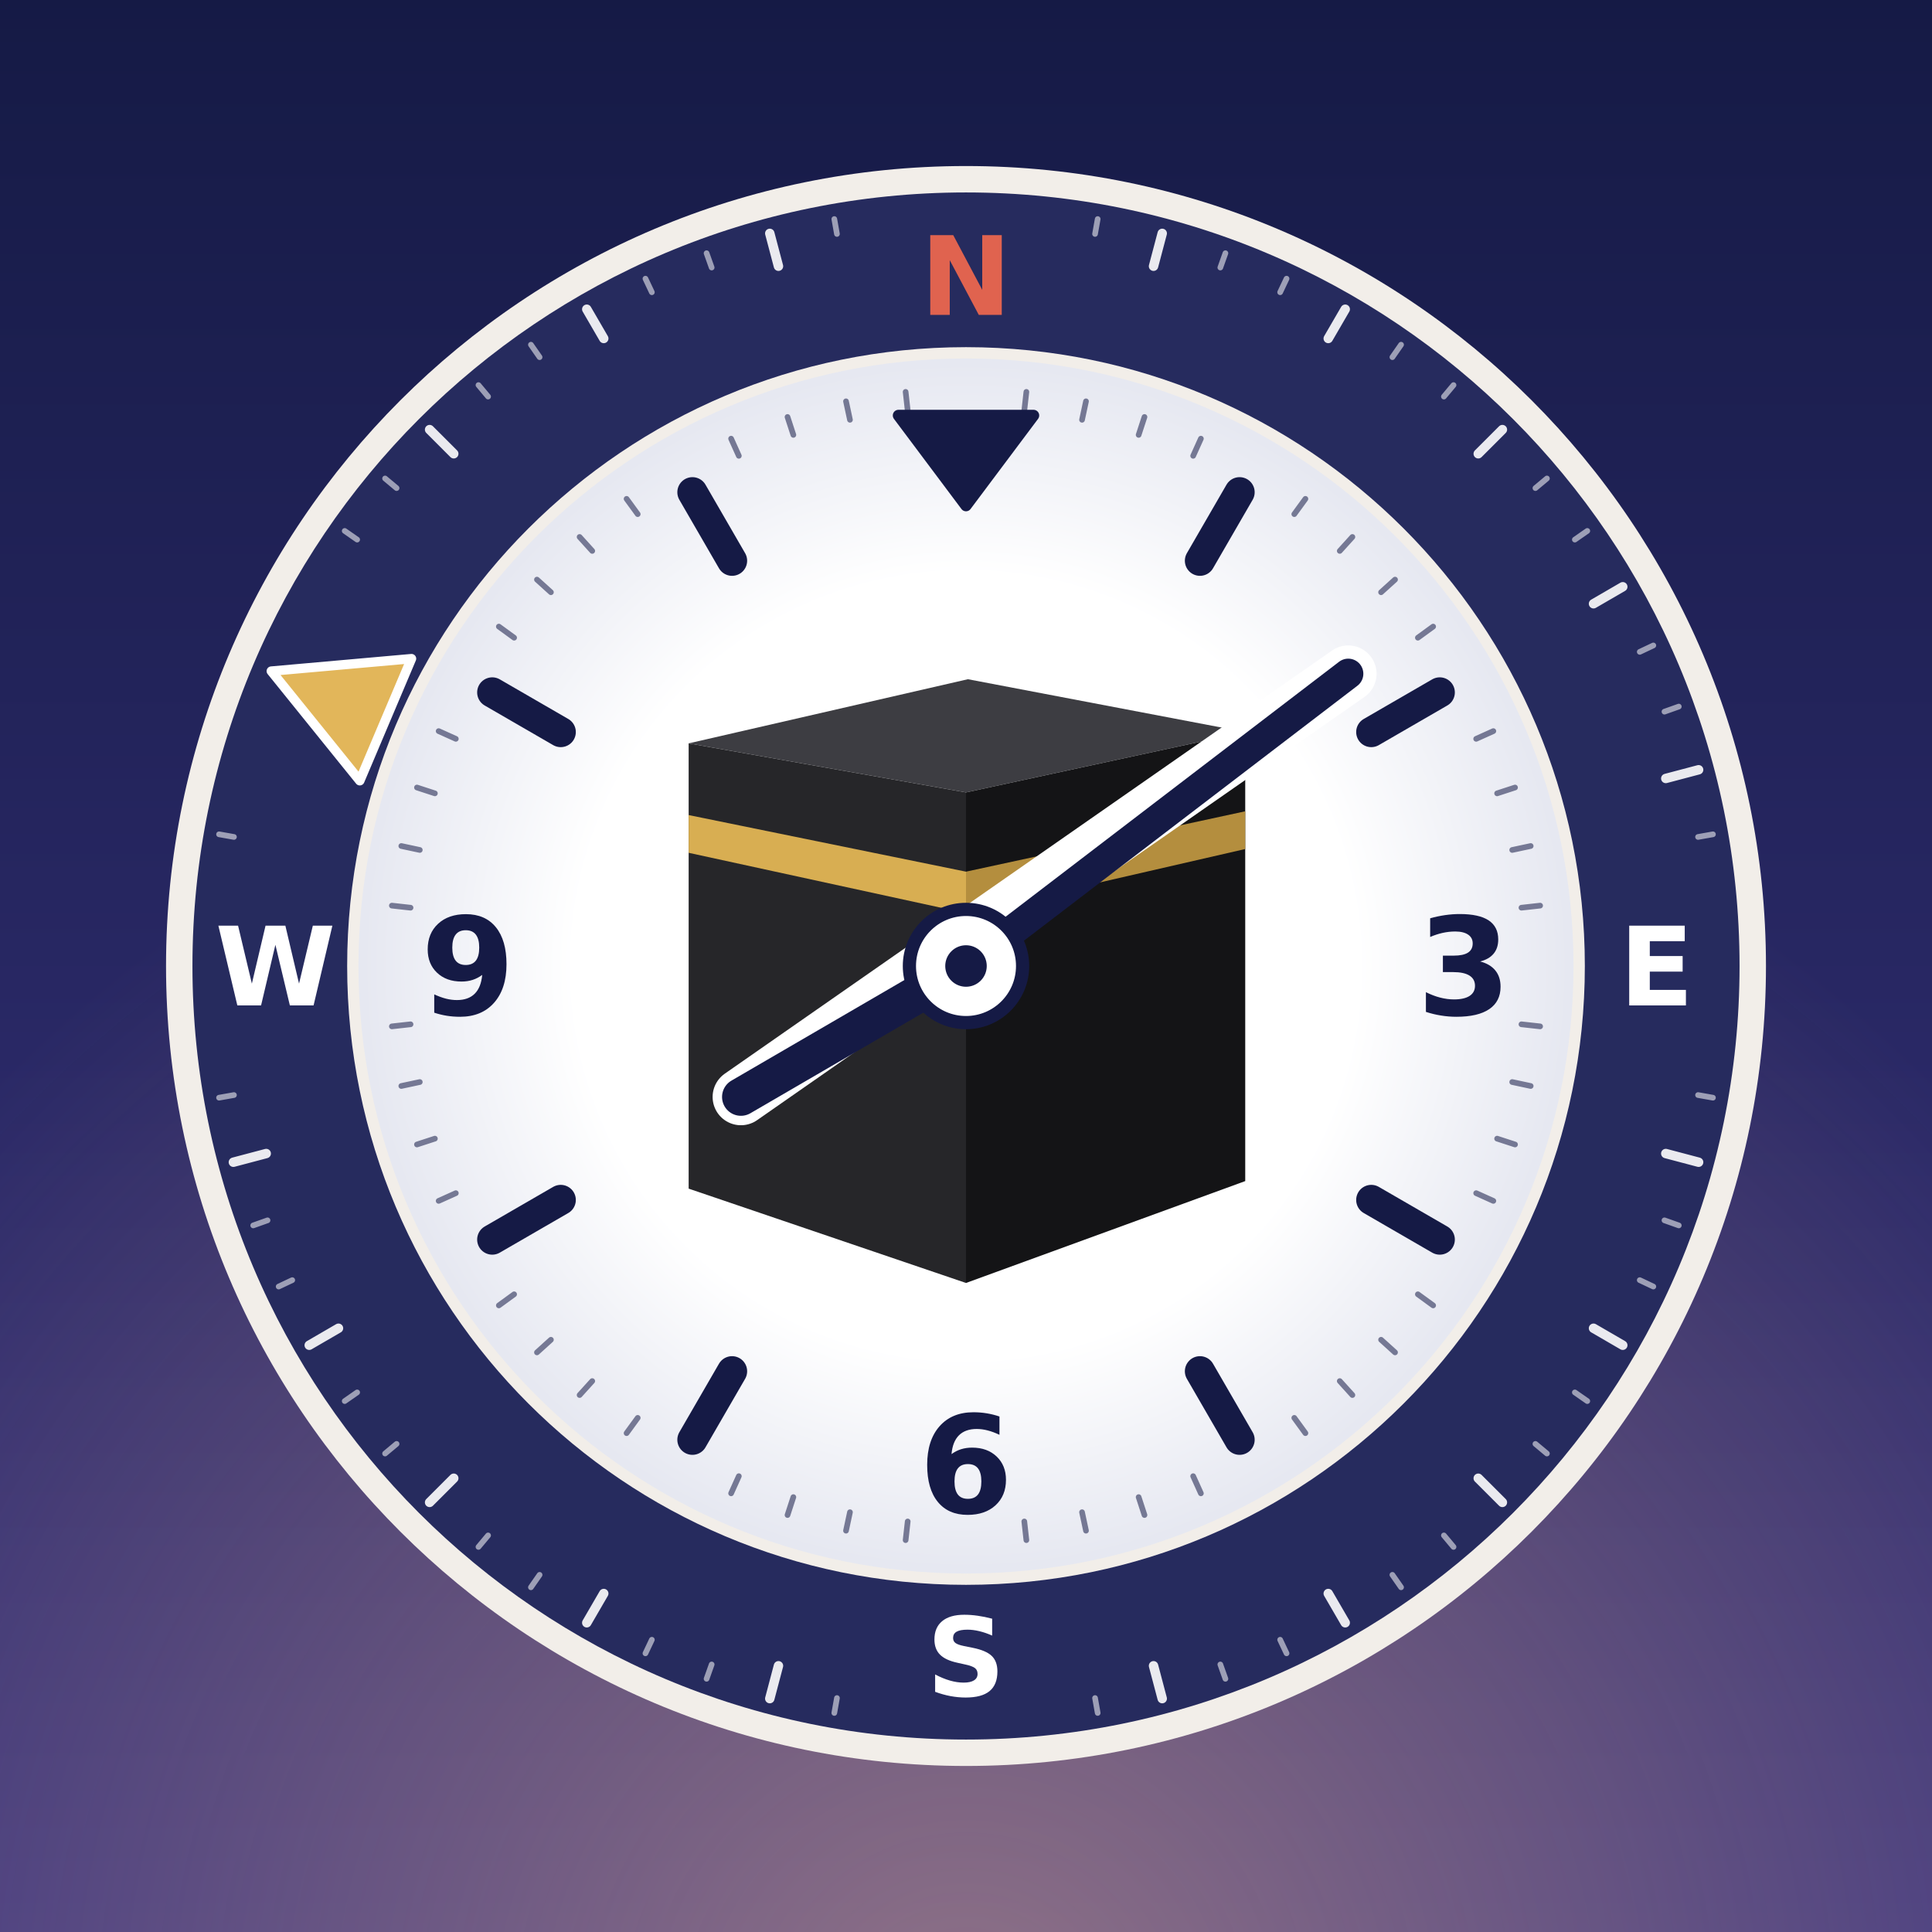
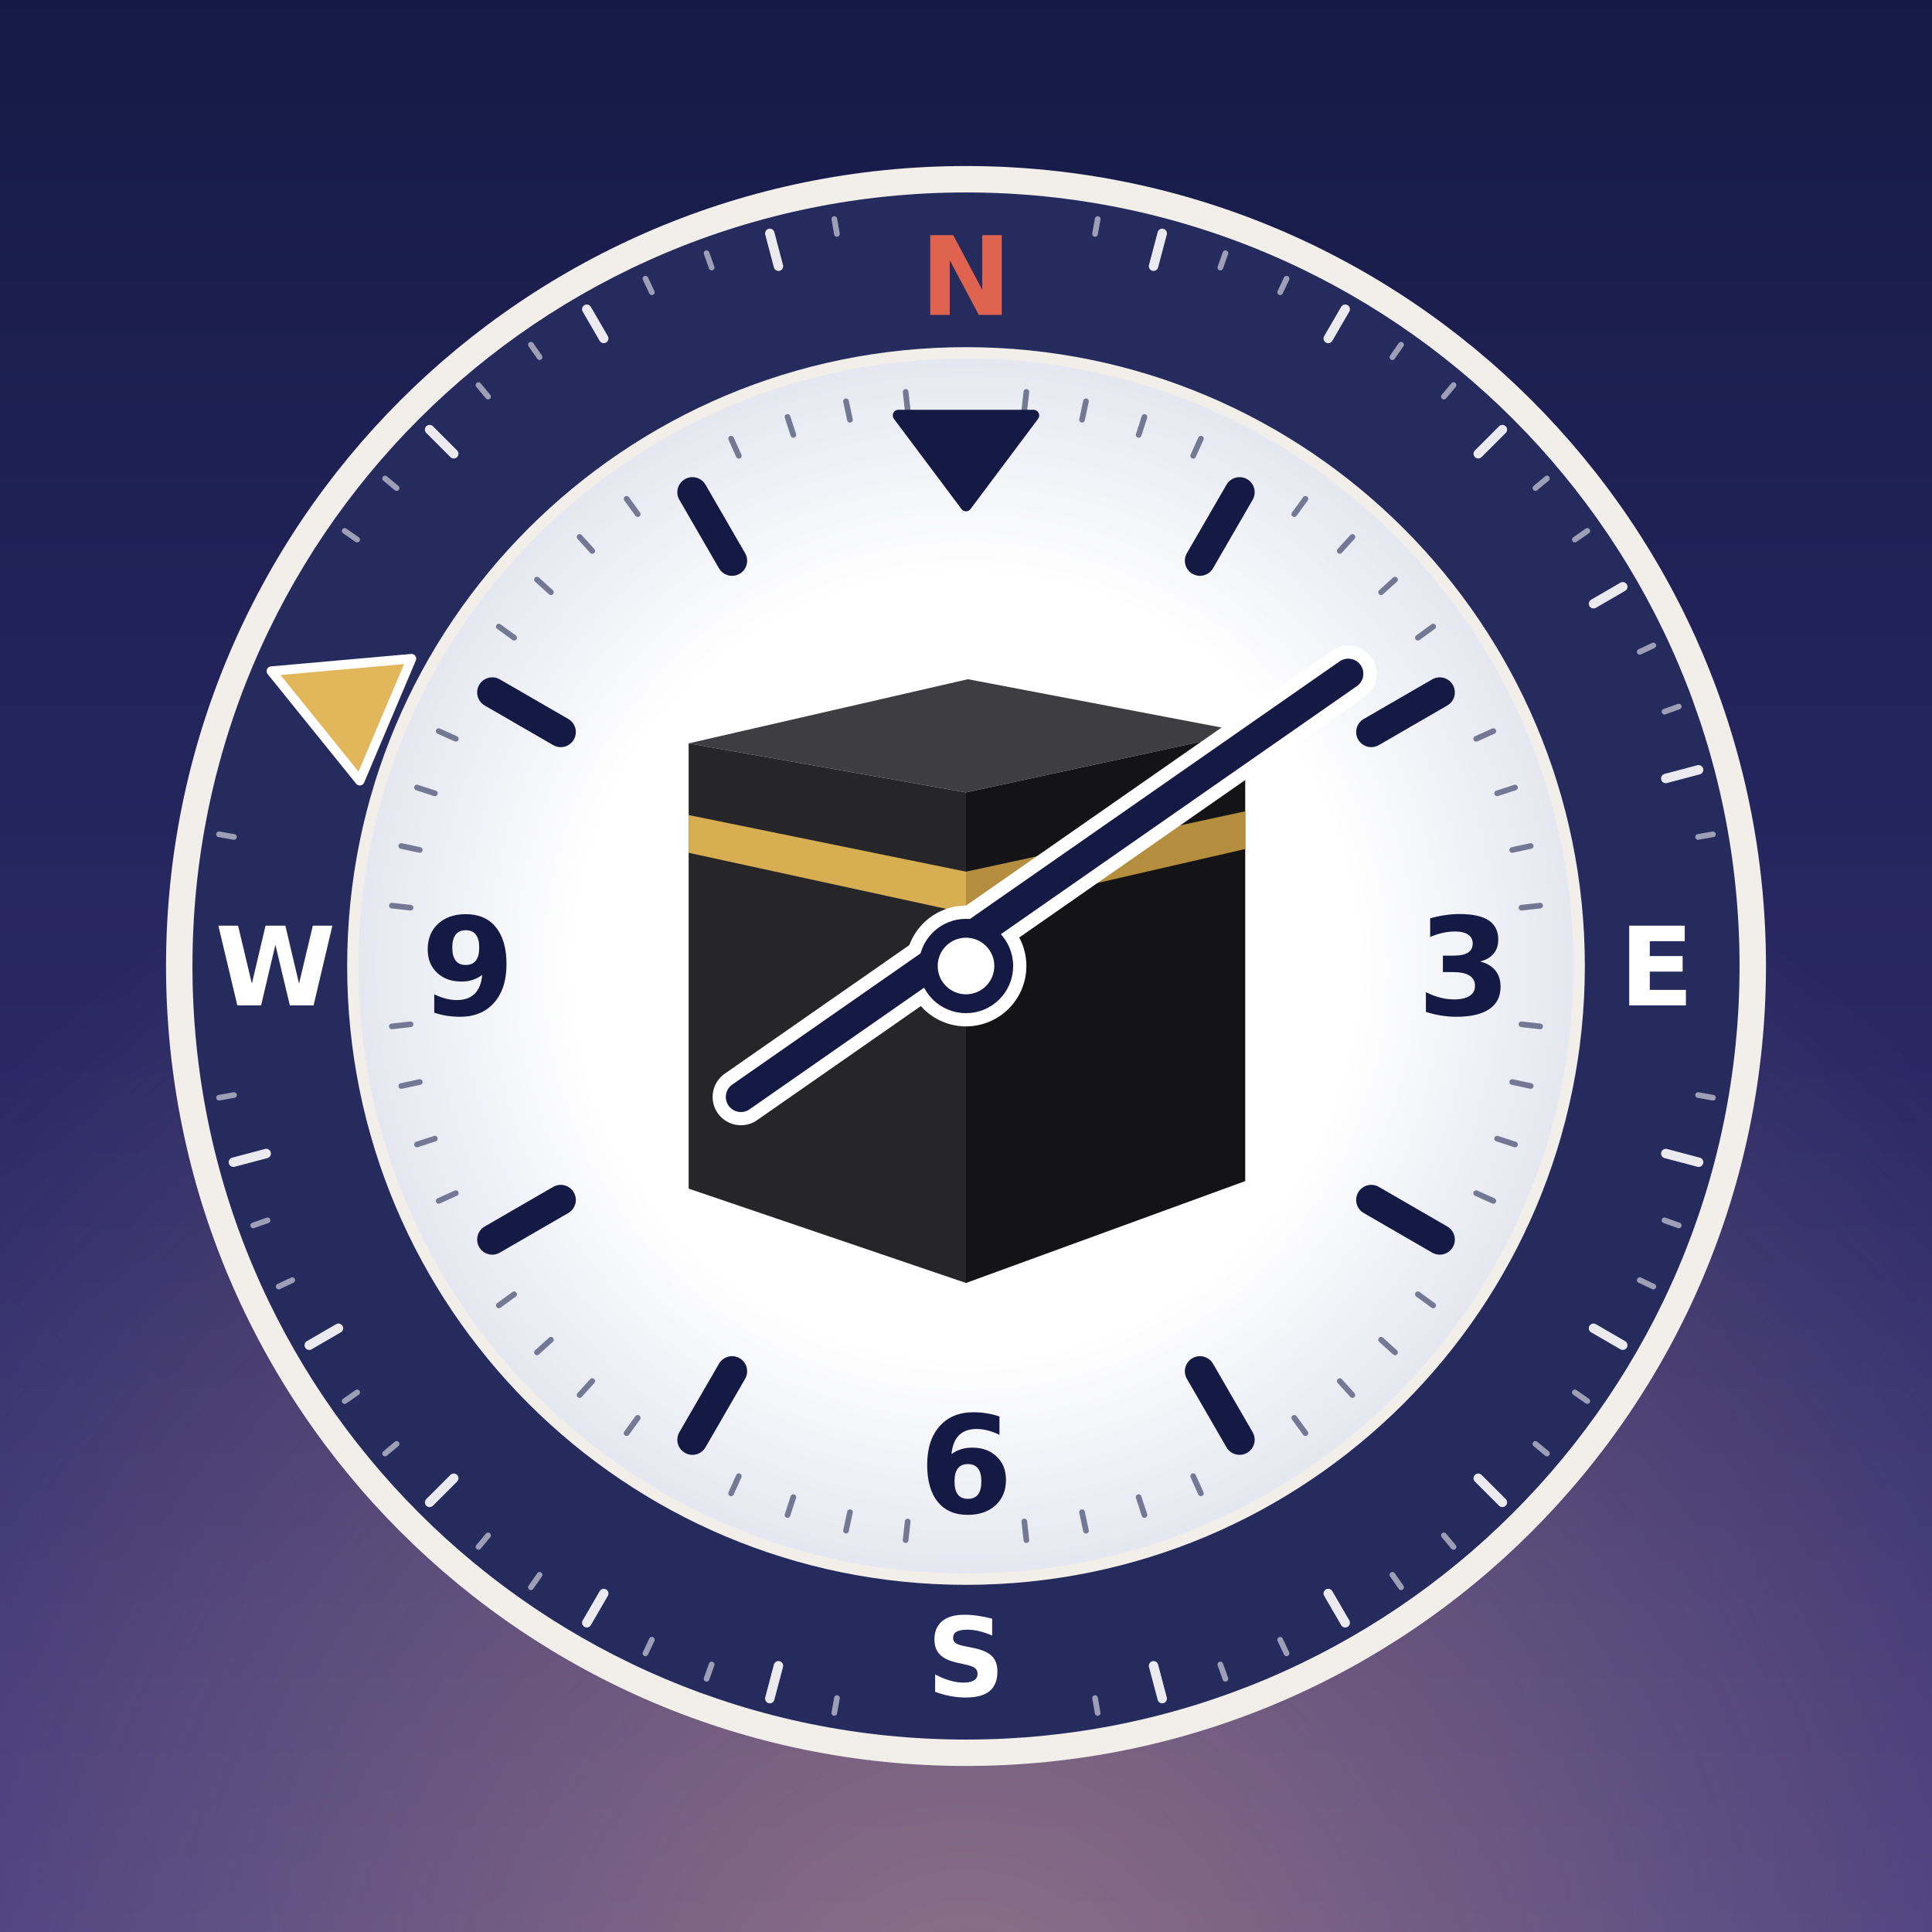
<svg xmlns="http://www.w3.org/2000/svg" width="1024" height="1024" viewBox="0 0 1024 1024">
  <defs>
    <linearGradient id="n" x1="0" y1="0" x2="0" y2="1">
      <stop offset="0" stop-color="#151A45" />
      <stop offset="1" stop-color="#3A3480" />
    </linearGradient>
    <radialGradient id="g" cx="0.5" cy="1.05" r="0.7">
      <stop offset="0" stop-color="#F7BD8F" stop-opacity="0.45" />
      <stop offset="1" stop-color="#F7BD8F" stop-opacity="0" />
    </radialGradient>
    <radialGradient id="face" cx="0.5" cy="0.5" r="0.5">
      <stop offset="0.65" stop-color="#FFFFFF" />
      <stop offset="1" stop-color="#E6E8F1" />
    </radialGradient>
  </defs>
  <rect width="1024" height="1024" fill="url(#n)" />
  <rect width="1024" height="1024" fill="url(#g)" />
  <circle cx="512" cy="512" r="424" fill="#F2EEE9" />
  <circle cx="512" cy="512" r="410" fill="#262B5E" />
  <text x="512.0" y="166.9" text-anchor="middle" font-family="DejaVu Sans, Helvetica, Arial" font-weight="bold" font-size="58" fill="#E0634F">N</text>
  <text x="878.0" y="532.9" text-anchor="middle" font-family="DejaVu Sans, Helvetica, Arial" font-weight="bold" font-size="58" fill="#FFFFFF">E</text>
  <text x="512.0" y="898.9" text-anchor="middle" font-family="DejaVu Sans, Helvetica, Arial" font-weight="bold" font-size="58" fill="#FFFFFF">S</text>
  <text x="146.0" y="532.9" text-anchor="middle" font-family="DejaVu Sans, Helvetica, Arial" font-weight="bold" font-size="58" fill="#FFFFFF">W</text>
  <line x1="580.4" y1="124.0" x2="581.8" y2="116.1" stroke="#FFFFFF" stroke-opacity="0.55" stroke-width="3" stroke-linecap="round" />
  <line x1="611.4" y1="141.1" x2="616.0" y2="123.7" stroke="#FFFFFF" stroke-opacity="0.9" stroke-width="5" stroke-linecap="round" />
  <line x1="646.8" y1="141.8" x2="649.5" y2="134.2" stroke="#FFFFFF" stroke-opacity="0.55" stroke-width="3" stroke-linecap="round" />
  <line x1="678.5" y1="154.9" x2="681.9" y2="147.7" stroke="#FFFFFF" stroke-opacity="0.55" stroke-width="3" stroke-linecap="round" />
  <line x1="704.0" y1="179.4" x2="713.0" y2="163.9" stroke="#FFFFFF" stroke-opacity="0.9" stroke-width="5" stroke-linecap="round" />
  <line x1="738.0" y1="189.3" x2="742.6" y2="182.7" stroke="#FFFFFF" stroke-opacity="0.55" stroke-width="3" stroke-linecap="round" />
  <line x1="765.3" y1="210.2" x2="770.4" y2="204.1" stroke="#FFFFFF" stroke-opacity="0.55" stroke-width="3" stroke-linecap="round" />
  <line x1="783.5" y1="240.5" x2="796.3" y2="227.7" stroke="#FFFFFF" stroke-opacity="0.9" stroke-width="5" stroke-linecap="round" />
  <line x1="813.8" y1="258.7" x2="819.9" y2="253.6" stroke="#FFFFFF" stroke-opacity="0.55" stroke-width="3" stroke-linecap="round" />
  <line x1="834.7" y1="286.0" x2="841.3" y2="281.4" stroke="#FFFFFF" stroke-opacity="0.55" stroke-width="3" stroke-linecap="round" />
  <line x1="844.6" y1="320.0" x2="860.1" y2="311.0" stroke="#FFFFFF" stroke-opacity="0.9" stroke-width="5" stroke-linecap="round" />
  <line x1="869.1" y1="345.5" x2="876.3" y2="342.1" stroke="#FFFFFF" stroke-opacity="0.55" stroke-width="3" stroke-linecap="round" />
  <line x1="882.2" y1="377.2" x2="889.8" y2="374.5" stroke="#FFFFFF" stroke-opacity="0.55" stroke-width="3" stroke-linecap="round" />
  <line x1="882.9" y1="412.6" x2="900.3" y2="408.0" stroke="#FFFFFF" stroke-opacity="0.9" stroke-width="5" stroke-linecap="round" />
  <line x1="900.0" y1="443.6" x2="907.9" y2="442.2" stroke="#FFFFFF" stroke-opacity="0.55" stroke-width="3" stroke-linecap="round" />
  <line x1="900.0" y1="580.4" x2="907.9" y2="581.8" stroke="#FFFFFF" stroke-opacity="0.55" stroke-width="3" stroke-linecap="round" />
  <line x1="882.9" y1="611.4" x2="900.3" y2="616.0" stroke="#FFFFFF" stroke-opacity="0.9" stroke-width="5" stroke-linecap="round" />
  <line x1="882.2" y1="646.8" x2="889.8" y2="649.5" stroke="#FFFFFF" stroke-opacity="0.55" stroke-width="3" stroke-linecap="round" />
  <line x1="869.1" y1="678.5" x2="876.3" y2="681.9" stroke="#FFFFFF" stroke-opacity="0.55" stroke-width="3" stroke-linecap="round" />
  <line x1="844.6" y1="704.0" x2="860.1" y2="713.0" stroke="#FFFFFF" stroke-opacity="0.9" stroke-width="5" stroke-linecap="round" />
  <line x1="834.7" y1="738.0" x2="841.3" y2="742.6" stroke="#FFFFFF" stroke-opacity="0.55" stroke-width="3" stroke-linecap="round" />
  <line x1="813.8" y1="765.3" x2="819.9" y2="770.4" stroke="#FFFFFF" stroke-opacity="0.55" stroke-width="3" stroke-linecap="round" />
  <line x1="783.5" y1="783.5" x2="796.3" y2="796.3" stroke="#FFFFFF" stroke-opacity="0.9" stroke-width="5" stroke-linecap="round" />
  <line x1="765.3" y1="813.8" x2="770.4" y2="819.9" stroke="#FFFFFF" stroke-opacity="0.55" stroke-width="3" stroke-linecap="round" />
  <line x1="738.0" y1="834.7" x2="742.6" y2="841.3" stroke="#FFFFFF" stroke-opacity="0.55" stroke-width="3" stroke-linecap="round" />
  <line x1="704.0" y1="844.6" x2="713.0" y2="860.1" stroke="#FFFFFF" stroke-opacity="0.9" stroke-width="5" stroke-linecap="round" />
  <line x1="678.5" y1="869.1" x2="681.9" y2="876.3" stroke="#FFFFFF" stroke-opacity="0.55" stroke-width="3" stroke-linecap="round" />
  <line x1="646.8" y1="882.2" x2="649.5" y2="889.8" stroke="#FFFFFF" stroke-opacity="0.55" stroke-width="3" stroke-linecap="round" />
  <line x1="611.4" y1="882.9" x2="616.0" y2="900.3" stroke="#FFFFFF" stroke-opacity="0.9" stroke-width="5" stroke-linecap="round" />
  <line x1="580.4" y1="900.0" x2="581.8" y2="907.9" stroke="#FFFFFF" stroke-opacity="0.55" stroke-width="3" stroke-linecap="round" />
  <line x1="443.6" y1="900.0" x2="442.2" y2="907.9" stroke="#FFFFFF" stroke-opacity="0.55" stroke-width="3" stroke-linecap="round" />
  <line x1="412.6" y1="882.9" x2="408.0" y2="900.3" stroke="#FFFFFF" stroke-opacity="0.9" stroke-width="5" stroke-linecap="round" />
  <line x1="377.2" y1="882.2" x2="374.5" y2="889.8" stroke="#FFFFFF" stroke-opacity="0.55" stroke-width="3" stroke-linecap="round" />
  <line x1="345.5" y1="869.1" x2="342.1" y2="876.3" stroke="#FFFFFF" stroke-opacity="0.55" stroke-width="3" stroke-linecap="round" />
  <line x1="320.0" y1="844.6" x2="311.0" y2="860.1" stroke="#FFFFFF" stroke-opacity="0.9" stroke-width="5" stroke-linecap="round" />
  <line x1="286.0" y1="834.7" x2="281.4" y2="841.3" stroke="#FFFFFF" stroke-opacity="0.55" stroke-width="3" stroke-linecap="round" />
  <line x1="258.7" y1="813.8" x2="253.6" y2="819.9" stroke="#FFFFFF" stroke-opacity="0.55" stroke-width="3" stroke-linecap="round" />
  <line x1="240.5" y1="783.5" x2="227.7" y2="796.3" stroke="#FFFFFF" stroke-opacity="0.9" stroke-width="5" stroke-linecap="round" />
  <line x1="210.2" y1="765.3" x2="204.1" y2="770.4" stroke="#FFFFFF" stroke-opacity="0.55" stroke-width="3" stroke-linecap="round" />
  <line x1="189.3" y1="738.0" x2="182.7" y2="742.6" stroke="#FFFFFF" stroke-opacity="0.55" stroke-width="3" stroke-linecap="round" />
  <line x1="179.4" y1="704.0" x2="163.9" y2="713.0" stroke="#FFFFFF" stroke-opacity="0.9" stroke-width="5" stroke-linecap="round" />
  <line x1="154.9" y1="678.5" x2="147.7" y2="681.9" stroke="#FFFFFF" stroke-opacity="0.55" stroke-width="3" stroke-linecap="round" />
  <line x1="141.8" y1="646.8" x2="134.2" y2="649.5" stroke="#FFFFFF" stroke-opacity="0.55" stroke-width="3" stroke-linecap="round" />
  <line x1="141.1" y1="611.4" x2="123.7" y2="616.0" stroke="#FFFFFF" stroke-opacity="0.9" stroke-width="5" stroke-linecap="round" />
  <line x1="124.0" y1="580.4" x2="116.1" y2="581.8" stroke="#FFFFFF" stroke-opacity="0.55" stroke-width="3" stroke-linecap="round" />
  <line x1="124.0" y1="443.6" x2="116.1" y2="442.2" stroke="#FFFFFF" stroke-opacity="0.55" stroke-width="3" stroke-linecap="round" />
  <line x1="189.3" y1="286.0" x2="182.7" y2="281.4" stroke="#FFFFFF" stroke-opacity="0.55" stroke-width="3" stroke-linecap="round" />
  <line x1="210.2" y1="258.7" x2="204.1" y2="253.6" stroke="#FFFFFF" stroke-opacity="0.55" stroke-width="3" stroke-linecap="round" />
  <line x1="240.5" y1="240.5" x2="227.7" y2="227.7" stroke="#FFFFFF" stroke-opacity="0.9" stroke-width="5" stroke-linecap="round" />
  <line x1="258.7" y1="210.2" x2="253.6" y2="204.1" stroke="#FFFFFF" stroke-opacity="0.55" stroke-width="3" stroke-linecap="round" />
  <line x1="286.0" y1="189.3" x2="281.4" y2="182.7" stroke="#FFFFFF" stroke-opacity="0.55" stroke-width="3" stroke-linecap="round" />
  <line x1="320.0" y1="179.4" x2="311.0" y2="163.9" stroke="#FFFFFF" stroke-opacity="0.9" stroke-width="5" stroke-linecap="round" />
  <line x1="345.5" y1="154.9" x2="342.1" y2="147.7" stroke="#FFFFFF" stroke-opacity="0.55" stroke-width="3" stroke-linecap="round" />
  <line x1="377.2" y1="141.8" x2="374.5" y2="134.2" stroke="#FFFFFF" stroke-opacity="0.55" stroke-width="3" stroke-linecap="round" />
  <line x1="412.6" y1="141.1" x2="408.0" y2="123.7" stroke="#FFFFFF" stroke-opacity="0.9" stroke-width="5" stroke-linecap="round" />
  <line x1="443.6" y1="124.0" x2="442.2" y2="116.1" stroke="#FFFFFF" stroke-opacity="0.55" stroke-width="3" stroke-linecap="round" />
  <polygon points="190.7,413.8 218.1,349.1 143.8,355.7" fill="#E2B65A" stroke="#FFFFFF" stroke-width="5" stroke-linejoin="round" />
  <circle cx="512" cy="512" r="328" fill="#F2EEE9" />
  <circle cx="512" cy="512" r="322" fill="url(#face)" />
  <line x1="542.9" y1="217.6" x2="544.0" y2="207.7" stroke="#151A45" stroke-opacity="0.55" stroke-width="3" stroke-linecap="round" />
  <line x1="573.5" y1="222.5" x2="575.6" y2="212.7" stroke="#151A45" stroke-opacity="0.55" stroke-width="3" stroke-linecap="round" />
  <line x1="603.5" y1="230.5" x2="606.6" y2="221.0" stroke="#151A45" stroke-opacity="0.55" stroke-width="3" stroke-linecap="round" />
  <line x1="632.4" y1="241.6" x2="636.5" y2="232.5" stroke="#151A45" stroke-opacity="0.55" stroke-width="3" stroke-linecap="round" />
  <line x1="686.0" y1="272.5" x2="691.9" y2="264.4" stroke="#151A45" stroke-opacity="0.55" stroke-width="3" stroke-linecap="round" />
  <line x1="710.1" y1="292.0" x2="716.8" y2="284.6" stroke="#151A45" stroke-opacity="0.55" stroke-width="3" stroke-linecap="round" />
  <line x1="732.0" y1="313.9" x2="739.4" y2="307.2" stroke="#151A45" stroke-opacity="0.55" stroke-width="3" stroke-linecap="round" />
  <line x1="751.5" y1="338.0" x2="759.6" y2="332.1" stroke="#151A45" stroke-opacity="0.55" stroke-width="3" stroke-linecap="round" />
  <line x1="782.4" y1="391.6" x2="791.5" y2="387.5" stroke="#151A45" stroke-opacity="0.55" stroke-width="3" stroke-linecap="round" />
  <line x1="793.5" y1="420.5" x2="803.0" y2="417.4" stroke="#151A45" stroke-opacity="0.55" stroke-width="3" stroke-linecap="round" />
  <line x1="801.5" y1="450.5" x2="811.3" y2="448.4" stroke="#151A45" stroke-opacity="0.55" stroke-width="3" stroke-linecap="round" />
  <line x1="806.4" y1="481.1" x2="816.3" y2="480.0" stroke="#151A45" stroke-opacity="0.55" stroke-width="3" stroke-linecap="round" />
  <line x1="806.4" y1="542.9" x2="816.3" y2="544.0" stroke="#151A45" stroke-opacity="0.55" stroke-width="3" stroke-linecap="round" />
  <line x1="801.5" y1="573.5" x2="811.3" y2="575.6" stroke="#151A45" stroke-opacity="0.55" stroke-width="3" stroke-linecap="round" />
  <line x1="793.5" y1="603.5" x2="803.0" y2="606.6" stroke="#151A45" stroke-opacity="0.55" stroke-width="3" stroke-linecap="round" />
  <line x1="782.4" y1="632.4" x2="791.5" y2="636.5" stroke="#151A45" stroke-opacity="0.55" stroke-width="3" stroke-linecap="round" />
  <line x1="751.5" y1="686.0" x2="759.6" y2="691.9" stroke="#151A45" stroke-opacity="0.55" stroke-width="3" stroke-linecap="round" />
  <line x1="732.0" y1="710.1" x2="739.4" y2="716.8" stroke="#151A45" stroke-opacity="0.55" stroke-width="3" stroke-linecap="round" />
  <line x1="710.1" y1="732.0" x2="716.8" y2="739.4" stroke="#151A45" stroke-opacity="0.55" stroke-width="3" stroke-linecap="round" />
  <line x1="686.0" y1="751.5" x2="691.9" y2="759.6" stroke="#151A45" stroke-opacity="0.55" stroke-width="3" stroke-linecap="round" />
  <line x1="632.4" y1="782.4" x2="636.5" y2="791.5" stroke="#151A45" stroke-opacity="0.55" stroke-width="3" stroke-linecap="round" />
  <line x1="603.5" y1="793.5" x2="606.6" y2="803.0" stroke="#151A45" stroke-opacity="0.55" stroke-width="3" stroke-linecap="round" />
  <line x1="573.5" y1="801.5" x2="575.6" y2="811.3" stroke="#151A45" stroke-opacity="0.55" stroke-width="3" stroke-linecap="round" />
  <line x1="542.9" y1="806.4" x2="544.0" y2="816.3" stroke="#151A45" stroke-opacity="0.55" stroke-width="3" stroke-linecap="round" />
  <line x1="481.1" y1="806.4" x2="480.0" y2="816.3" stroke="#151A45" stroke-opacity="0.55" stroke-width="3" stroke-linecap="round" />
  <line x1="450.5" y1="801.5" x2="448.4" y2="811.3" stroke="#151A45" stroke-opacity="0.55" stroke-width="3" stroke-linecap="round" />
  <line x1="420.5" y1="793.5" x2="417.4" y2="803.0" stroke="#151A45" stroke-opacity="0.55" stroke-width="3" stroke-linecap="round" />
  <line x1="391.6" y1="782.4" x2="387.5" y2="791.5" stroke="#151A45" stroke-opacity="0.55" stroke-width="3" stroke-linecap="round" />
  <line x1="338.0" y1="751.5" x2="332.1" y2="759.6" stroke="#151A45" stroke-opacity="0.55" stroke-width="3" stroke-linecap="round" />
  <line x1="313.9" y1="732.0" x2="307.2" y2="739.4" stroke="#151A45" stroke-opacity="0.55" stroke-width="3" stroke-linecap="round" />
  <line x1="292.0" y1="710.1" x2="284.6" y2="716.8" stroke="#151A45" stroke-opacity="0.55" stroke-width="3" stroke-linecap="round" />
  <line x1="272.5" y1="686.0" x2="264.4" y2="691.9" stroke="#151A45" stroke-opacity="0.55" stroke-width="3" stroke-linecap="round" />
  <line x1="241.6" y1="632.4" x2="232.5" y2="636.5" stroke="#151A45" stroke-opacity="0.55" stroke-width="3" stroke-linecap="round" />
  <line x1="230.5" y1="603.5" x2="221.0" y2="606.6" stroke="#151A45" stroke-opacity="0.55" stroke-width="3" stroke-linecap="round" />
  <line x1="222.5" y1="573.5" x2="212.7" y2="575.6" stroke="#151A45" stroke-opacity="0.55" stroke-width="3" stroke-linecap="round" />
  <line x1="217.6" y1="542.9" x2="207.7" y2="544.0" stroke="#151A45" stroke-opacity="0.55" stroke-width="3" stroke-linecap="round" />
  <line x1="217.6" y1="481.1" x2="207.7" y2="480.0" stroke="#151A45" stroke-opacity="0.55" stroke-width="3" stroke-linecap="round" />
  <line x1="222.5" y1="450.5" x2="212.7" y2="448.4" stroke="#151A45" stroke-opacity="0.55" stroke-width="3" stroke-linecap="round" />
  <line x1="230.5" y1="420.5" x2="221.0" y2="417.4" stroke="#151A45" stroke-opacity="0.55" stroke-width="3" stroke-linecap="round" />
  <line x1="241.6" y1="391.6" x2="232.5" y2="387.5" stroke="#151A45" stroke-opacity="0.55" stroke-width="3" stroke-linecap="round" />
  <line x1="272.5" y1="338.0" x2="264.4" y2="332.1" stroke="#151A45" stroke-opacity="0.55" stroke-width="3" stroke-linecap="round" />
  <line x1="292.0" y1="313.9" x2="284.6" y2="307.2" stroke="#151A45" stroke-opacity="0.55" stroke-width="3" stroke-linecap="round" />
  <line x1="313.9" y1="292.0" x2="307.2" y2="284.6" stroke="#151A45" stroke-opacity="0.55" stroke-width="3" stroke-linecap="round" />
  <line x1="338.0" y1="272.5" x2="332.1" y2="264.4" stroke="#151A45" stroke-opacity="0.55" stroke-width="3" stroke-linecap="round" />
  <line x1="391.6" y1="241.6" x2="387.5" y2="232.5" stroke="#151A45" stroke-opacity="0.55" stroke-width="3" stroke-linecap="round" />
  <line x1="420.5" y1="230.5" x2="417.4" y2="221.0" stroke="#151A45" stroke-opacity="0.55" stroke-width="3" stroke-linecap="round" />
  <line x1="450.5" y1="222.5" x2="448.4" y2="212.7" stroke="#151A45" stroke-opacity="0.55" stroke-width="3" stroke-linecap="round" />
  <line x1="481.1" y1="217.6" x2="480.0" y2="207.7" stroke="#151A45" stroke-opacity="0.55" stroke-width="3" stroke-linecap="round" />
  <polygon points="476.2,220.2 547.8,220.2 512.0,268.0" fill="#151A45" stroke="#151A45" stroke-width="6" stroke-linejoin="round" />
  <line x1="636.0" y1="297.2" x2="657.0" y2="260.9" stroke="#151A45" stroke-opacity="1" stroke-width="16" stroke-linecap="round" />
  <line x1="726.8" y1="388.0" x2="763.1" y2="367.0" stroke="#151A45" stroke-opacity="1" stroke-width="16" stroke-linecap="round" />
  <line x1="726.8" y1="636.0" x2="763.1" y2="657.0" stroke="#151A45" stroke-opacity="1" stroke-width="16" stroke-linecap="round" />
  <line x1="636.0" y1="726.8" x2="657.0" y2="763.1" stroke="#151A45" stroke-opacity="1" stroke-width="16" stroke-linecap="round" />
  <line x1="388.0" y1="726.8" x2="367.0" y2="763.1" stroke="#151A45" stroke-opacity="1" stroke-width="16" stroke-linecap="round" />
  <line x1="297.2" y1="636.0" x2="260.9" y2="657.0" stroke="#151A45" stroke-opacity="1" stroke-width="16" stroke-linecap="round" />
  <line x1="297.2" y1="388.0" x2="260.9" y2="367.0" stroke="#151A45" stroke-opacity="1" stroke-width="16" stroke-linecap="round" />
  <line x1="388.0" y1="297.2" x2="367.0" y2="260.9" stroke="#151A45" stroke-opacity="1" stroke-width="16" stroke-linecap="round" />
  <text x="776.0" y="537.9" text-anchor="middle" font-family="DejaVu Sans, Helvetica, Arial" font-weight="bold" font-size="72" fill="#151A45">3</text>
  <text x="512.0" y="801.9" text-anchor="middle" font-family="DejaVu Sans, Helvetica, Arial" font-weight="bold" font-size="72" fill="#151A45">6</text>
  <text x="248.0" y="537.9" text-anchor="middle" font-family="DejaVu Sans, Helvetica, Arial" font-weight="bold" font-size="72" fill="#151A45">9</text>
  <g>
    <polygon points="365,394 512,420 660,388 513,360" fill="#3D3D42" />
    <polygon points="365,394 512,420 512,680 365,630" fill="#262629" />
    <polygon points="512,420 660,388 660,626 512,680" fill="#141416" />
    <polygon points="365,432 512,462 512,484 365,452" fill="#D8AE52" />
    <polygon points="512,462 660,430 660,450 512,484" fill="#B48E3E" />
  </g>
  <line x1="392.7" y1="581.4" x2="714.6" y2="357.1" stroke="#FFFFFF" stroke-width="30" stroke-linecap="round" />
-   <line x1="512" y1="512" x2="714.6" y2="357.1" stroke="#151A45" stroke-width="16" stroke-linecap="round" />
-   <line x1="512" y1="512" x2="392.7" y2="581.4" stroke="#151A45" stroke-width="20" stroke-linecap="round" />
-   <circle cx="512" cy="512" r="30" fill="#FFFFFF" stroke="#151A45" stroke-width="7" />
-   <circle cx="512" cy="512" r="11" fill="#151A45" />
+   <circle cx="512" cy="512" r="32" fill="#FFFFFF" />
+   <line x1="392.7" y1="581.4" x2="714.6" y2="357.1" stroke="#151A45" stroke-width="16" stroke-linecap="round" />
+   <circle cx="512" cy="512" r="20" fill="#FFFFFF" stroke="#151A45" stroke-width="10" />
</svg>
